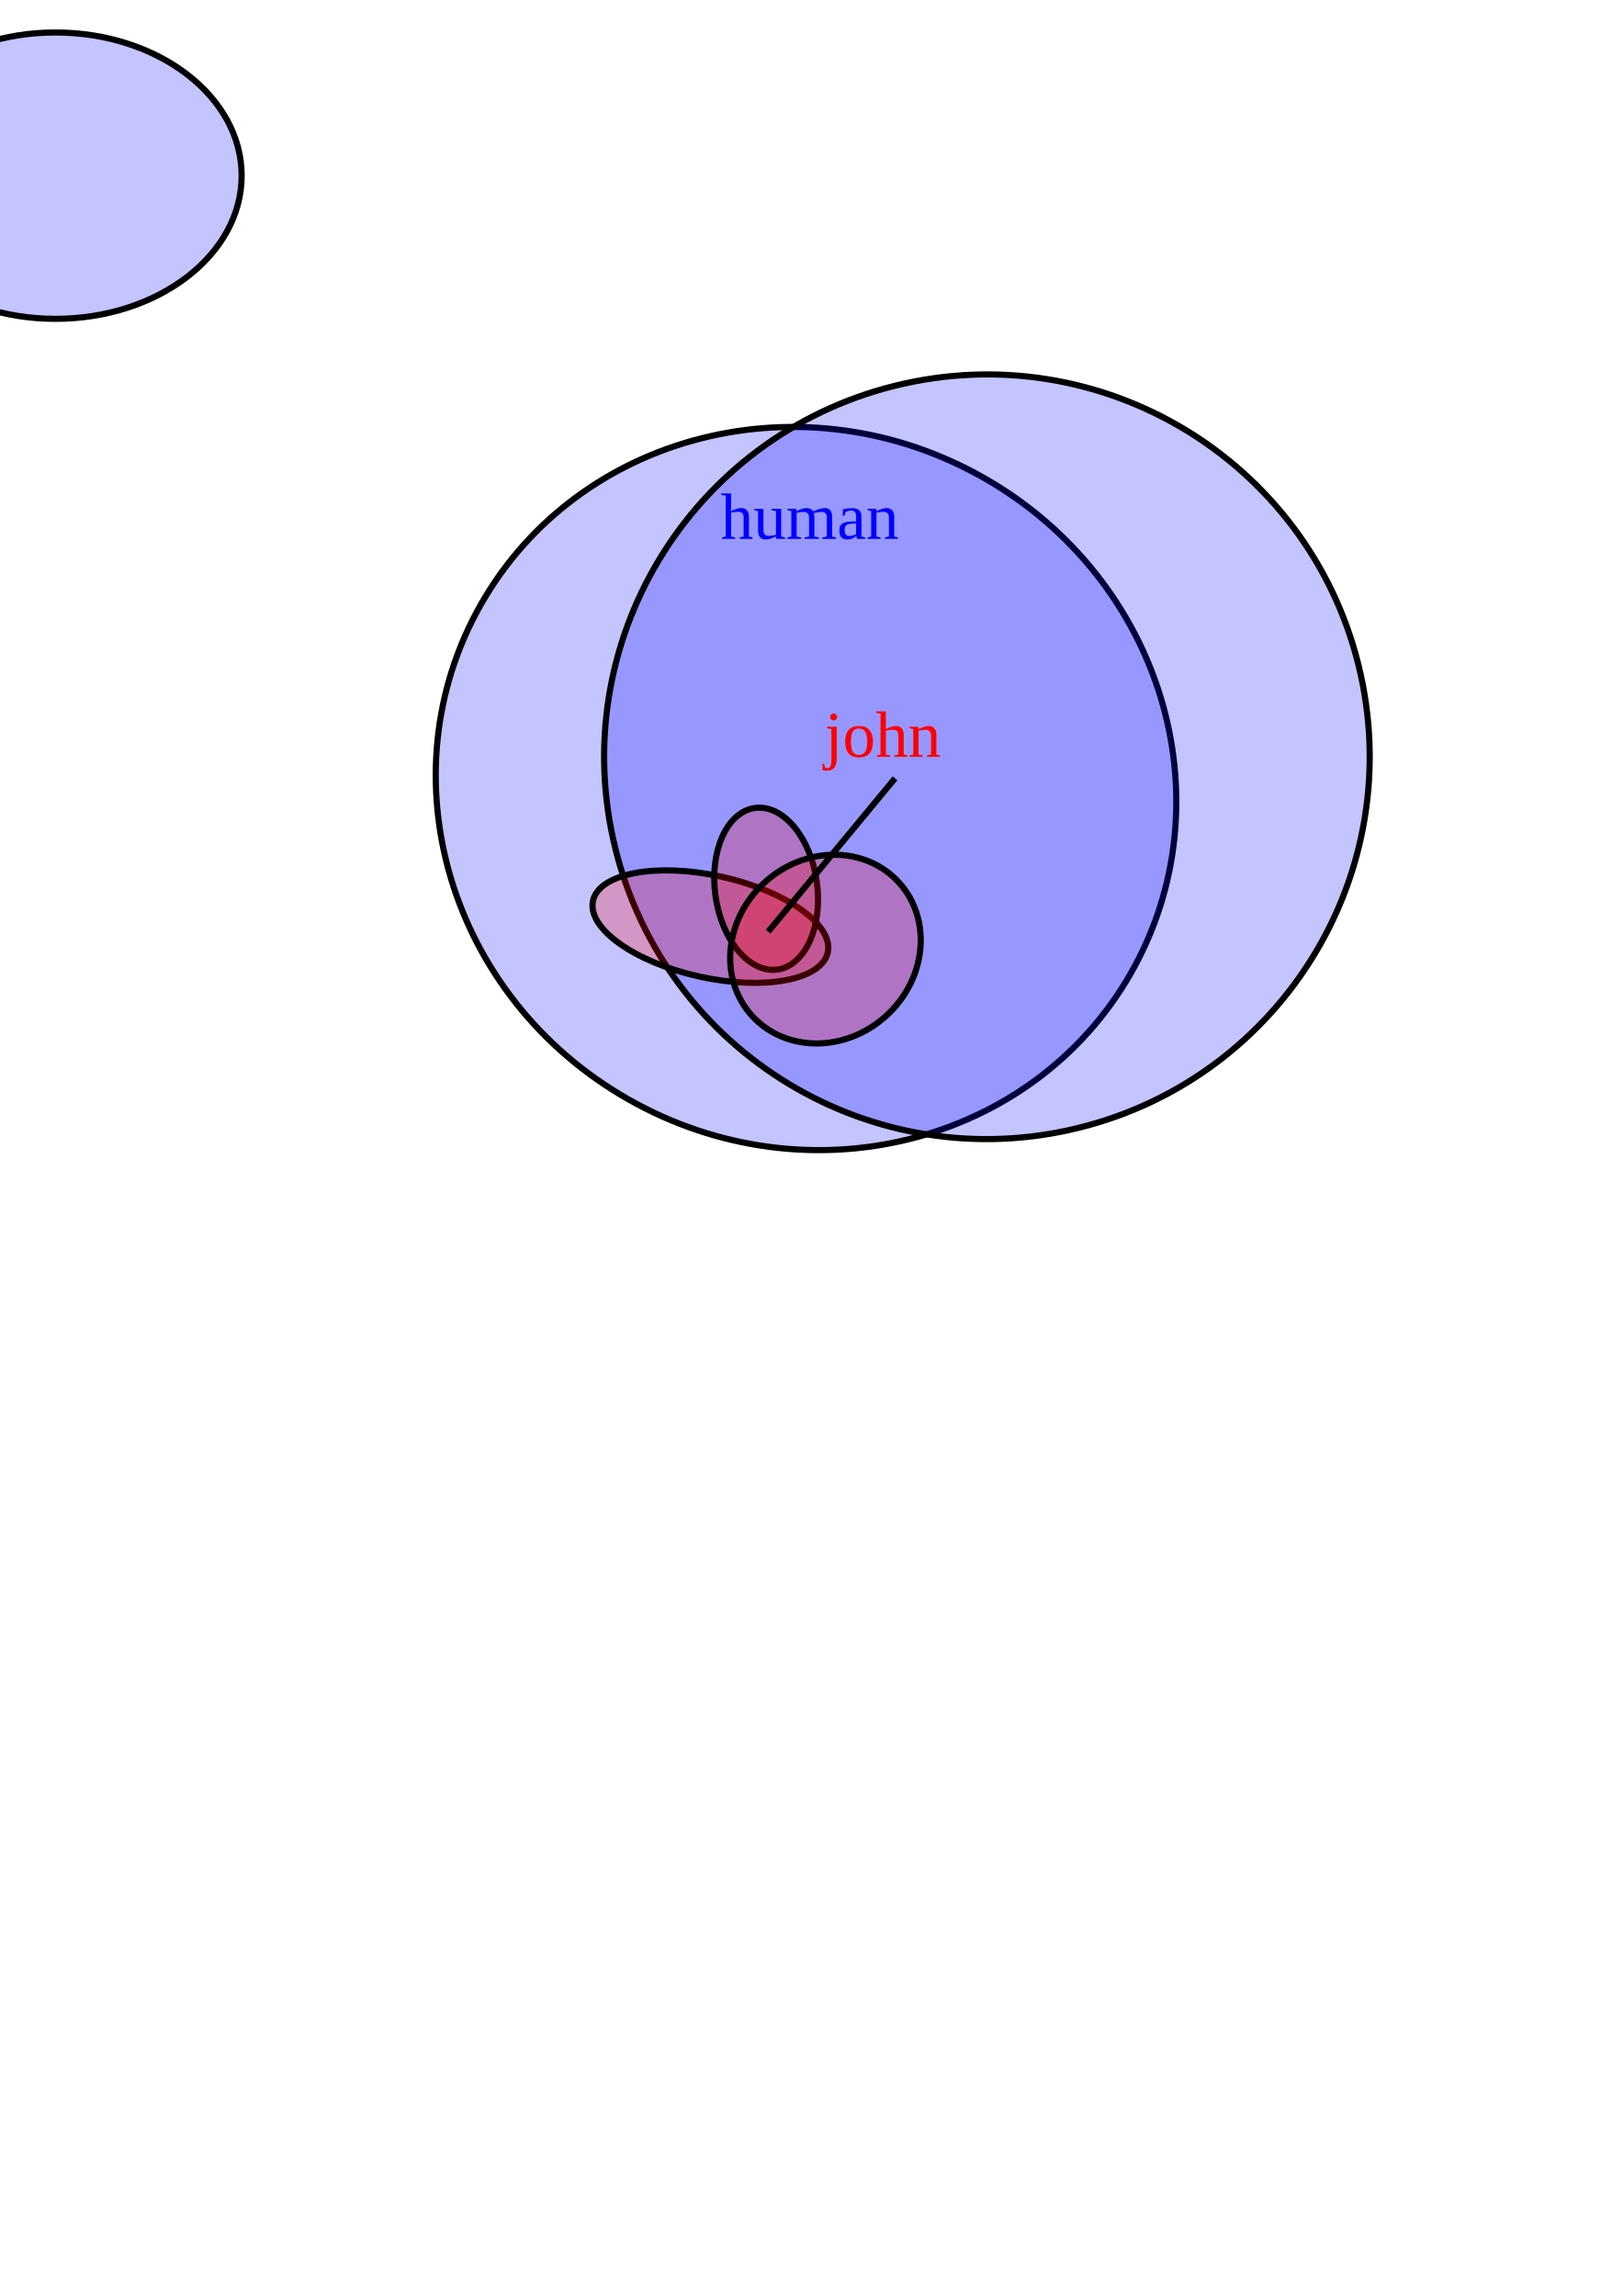
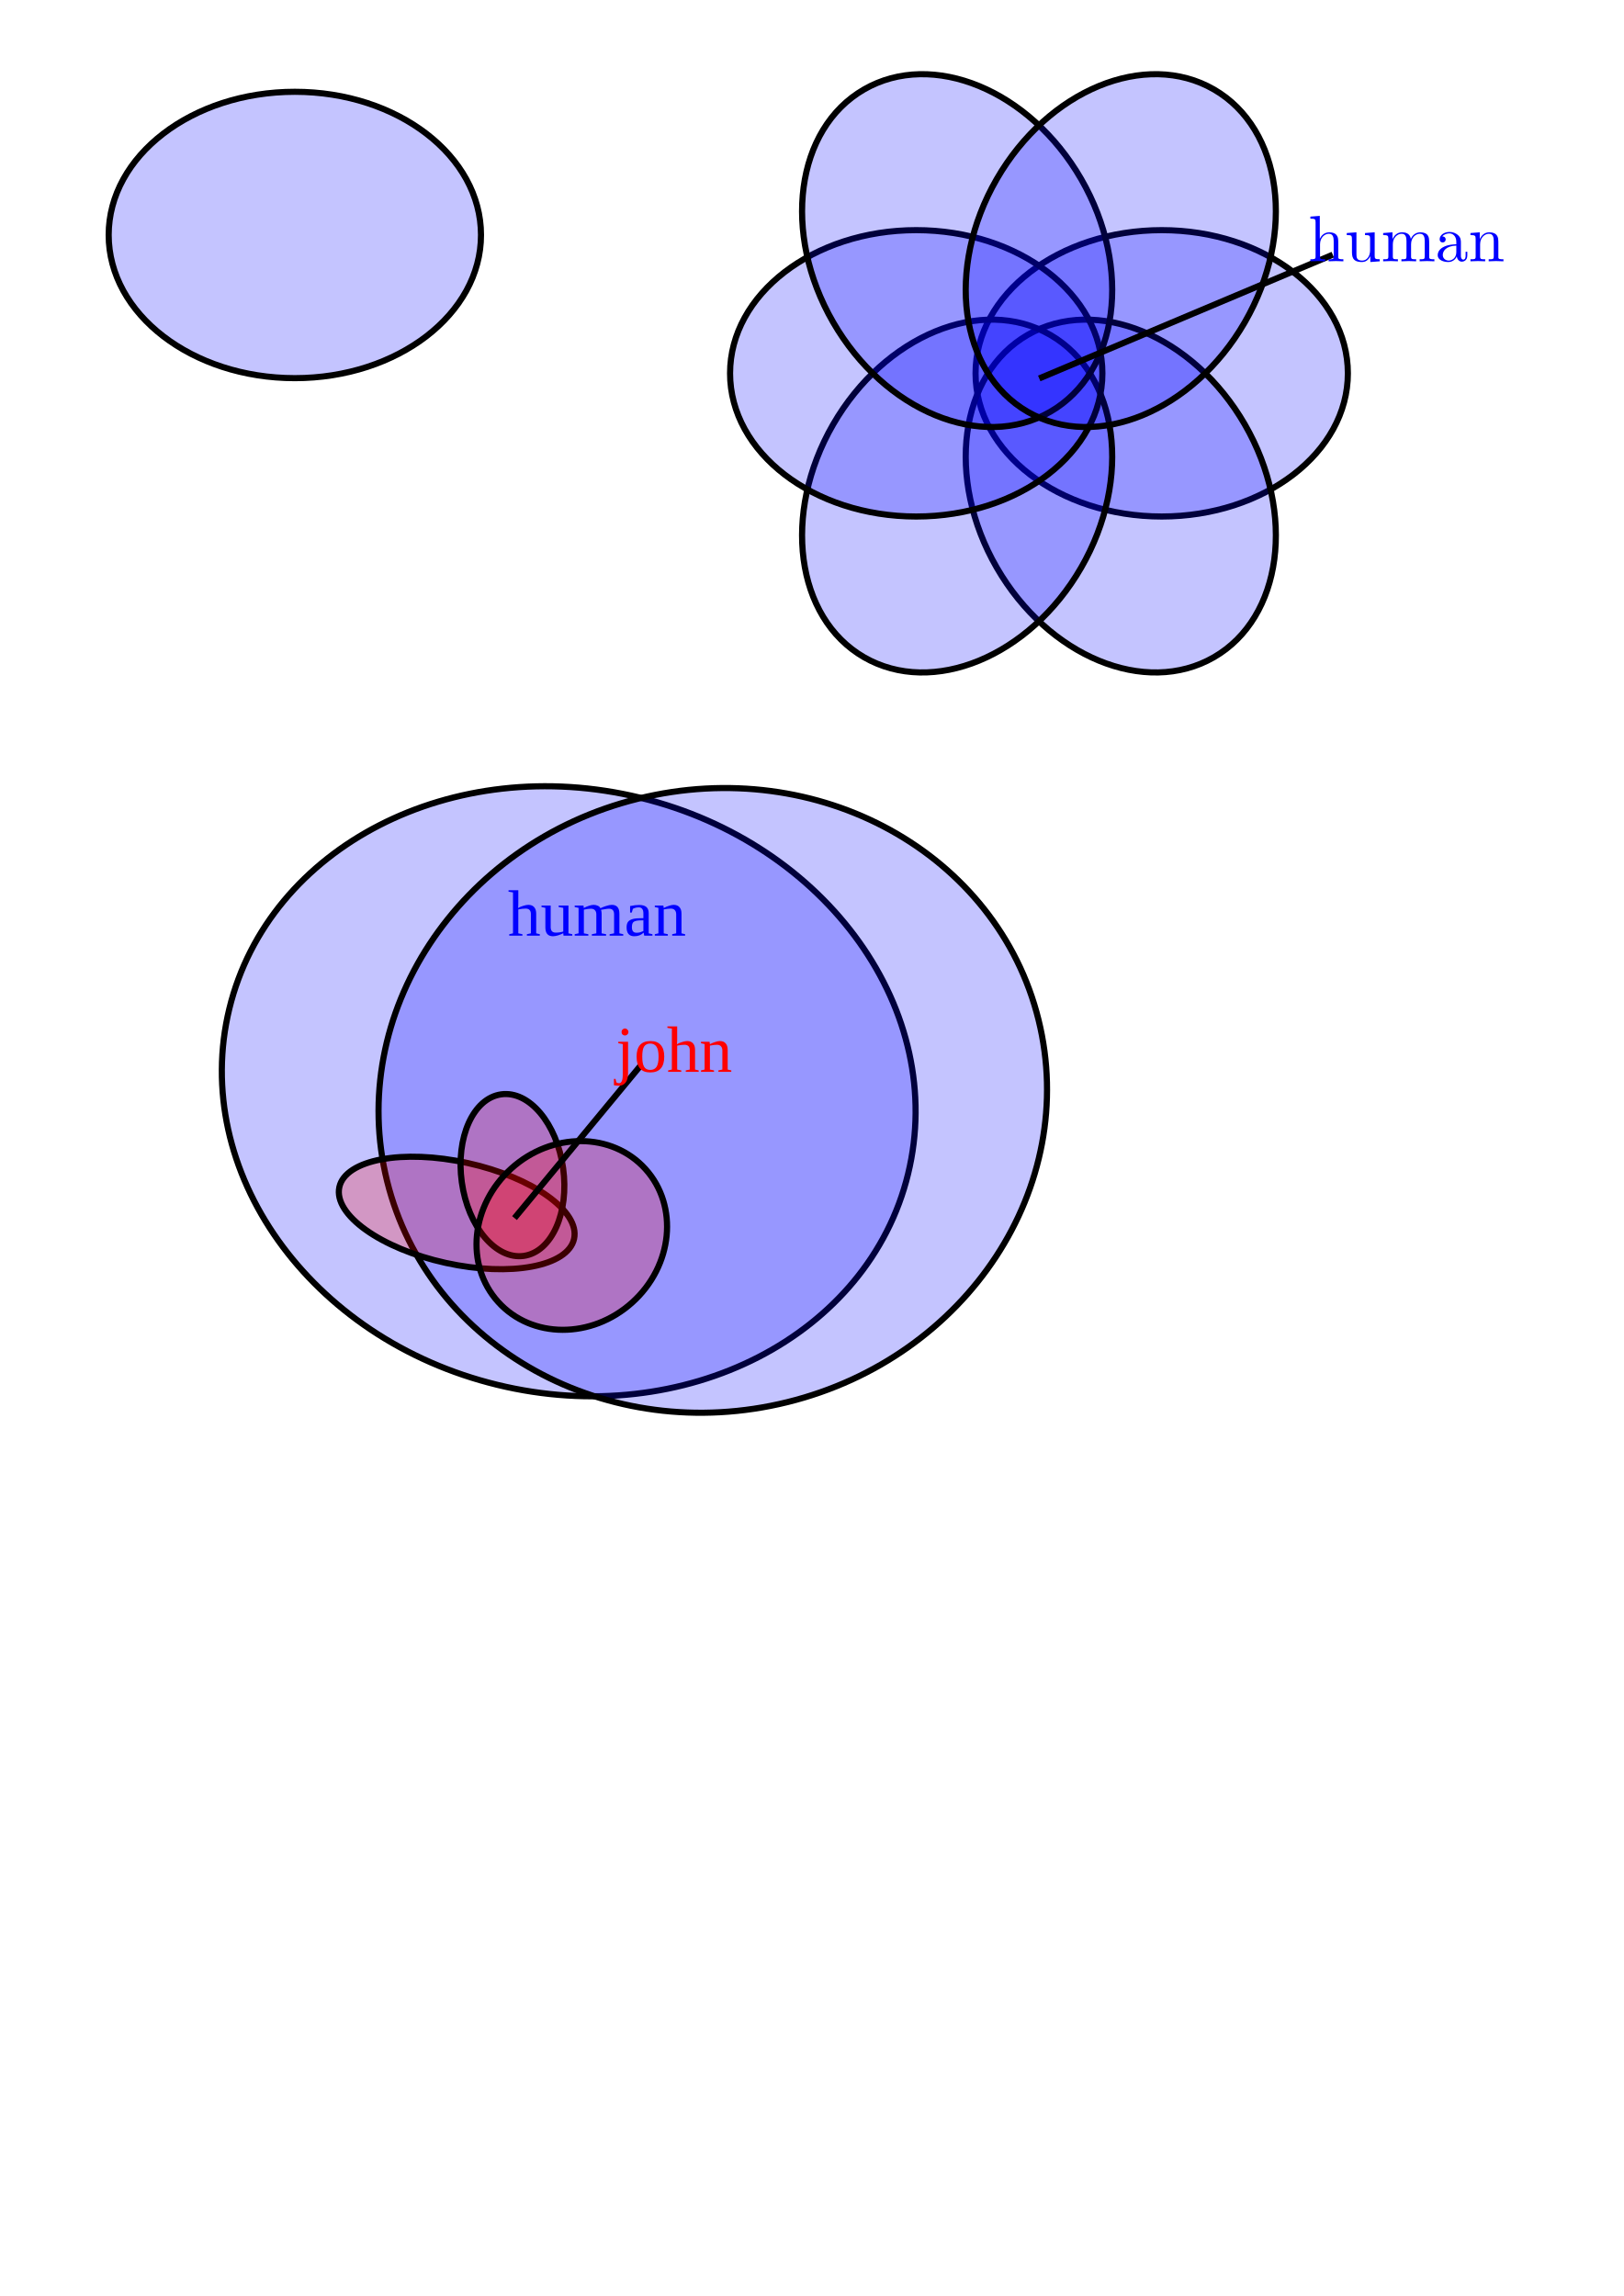
<svg xmlns="http://www.w3.org/2000/svg" xmlns:xlink="http://www.w3.org/1999/xlink" width="210mm" height="297mm" viewBox="0 0 210 297" version="1.1" id="svg8">
  <defs id="defs2" />
  <g id="layer1">
-     <ellipse style="opacity:1;vector-effect:none;fill:#0000ff;fill-opacity:0.234;stroke:#000000;stroke-width:0.794;stroke-linecap:butt;stroke-linejoin:miter;stroke-miterlimit:4;stroke-dasharray:none;stroke-dashoffset:0;stroke-opacity:1" id="path10" cx="140.15" cy="40.367" rx="48.328" ry="46.302" transform="rotate(28.30889)" />
-     <ellipse style="opacity:1;vector-effect:none;fill:#0000ff;fill-opacity:0.234;stroke:#000000;stroke-width:0.794;stroke-linecap:butt;stroke-linejoin:miter;stroke-miterlimit:4;stroke-dasharray:none;stroke-dashoffset:0;stroke-opacity:1" id="path12" cx="125.69" cy="-100.386" rx="49.443" ry="49.5" transform="rotate(76.09888)" />
-     <ellipse style="opacity:1;fill:#0000ff;fill-opacity:0.234;stroke:#000000;stroke-width:0.794;stroke-linecap:butt;stroke-linejoin:miter;stroke-miterlimit:4;stroke-dasharray:none;stroke-dashoffset:0" id="path14" cx="7.176" cy="22.722" rx="24.077" ry="18.521" />
-     <use x="0" y="0" xlink:href="#path14" id="use40" transform="translate(-63.30233,69.49034)" width="100%" height="100%" style="fill:#00ffff" />
-     <use x="0" y="0" xlink:href="#path14" transform="rotate(60,-101.0494,6.000699)" id="use42" width="100%" height="100%" style="fill:#00ffff" />
-     <use x="0" y="0" xlink:href="#path14" transform="rotate(120,-62.34708,39.49316)" id="use44" width="100%" height="100%" style="fill:#00ffff" />
-     <use x="0" y="0" xlink:href="#path14" transform="rotate(180,-40.35006,57.46733)" id="use46" width="100%" height="100%" style="fill:#00ffff" />
-     <use x="0" y="0" xlink:href="#path14" transform="rotate(-120,-22.22681,75.44145)" id="use48" width="100%" height="100%" style="fill:#00ffff" />
-     <use x="0" y="0" xlink:href="#path14" transform="rotate(-60,19.31136,108.934)" id="use50" width="100%" height="100%" style="fill:#00ffff" />
-     <path style="fill:none;stroke:#000000;stroke-width:0.794;stroke-linecap:butt;stroke-linejoin:miter;stroke-miterlimit:4;stroke-dasharray:none;stroke-opacity:1" d="M -71.967,92.874 -33.999,76.867 v 0" id="path879" />
-     <text xml:space="preserve" style="font-style:normal;font-variant:normal;font-weight:normal;font-stretch:normal;font-size:7.056px;line-height:1.25;font-family:'Times New Roman';-inkscape-font-specification:'Times New Roman, Normal';font-variant-ligatures:normal;font-variant-caps:normal;font-variant-numeric:normal;font-feature-settings:normal;text-align:center;letter-spacing:0px;word-spacing:0px;writing-mode:lr-tb;text-anchor:middle;fill:#0000ff;fill-opacity:1;stroke:none;stroke-width:0.265" x="-20.048" y="77.721" id="text883">
-       <tspan id="tspan881" x="-20.048" y="77.721" style="font-style:normal;font-variant:normal;font-weight:normal;font-stretch:normal;font-size:8.467px;font-family:'Latin Modern Math';-inkscape-font-specification:'Latin Modern Math';fill:#0000ff;stroke-width:0.265">human</tspan>
+     <ellipse style="opacity:1;vector-effect:none;fill:#0000ff;fill-opacity:0.234;stroke:#000000;stroke-width:0.794;stroke-linecap:butt;stroke-linejoin:miter;stroke-miterlimit:4;stroke-dasharray:none;stroke-dashoffset:0;stroke-opacity:1" id="path10" cx="104.847" cy="119.765" rx="45.174" ry="39.081" transform="rotate(13.67767)" />
+     <ellipse style="opacity:1;vector-effect:none;fill:#0000ff;fill-opacity:0.234;stroke:#000000;stroke-width:0.794;stroke-linecap:butt;stroke-linejoin:miter;stroke-miterlimit:4;stroke-dasharray:none;stroke-dashoffset:0;stroke-opacity:1" id="path12" cx="160.321" cy="-55.291" rx="40.204" ry="43.399" transform="rotate(76.09888)" />
+     <ellipse style="opacity:1;fill:#0000ff;fill-opacity:0.234;stroke:#000000;stroke-width:0.794;stroke-linecap:butt;stroke-linejoin:miter;stroke-miterlimit:4;stroke-dasharray:none;stroke-dashoffset:0" id="path14" cx="38.132" cy="30.395" rx="24.077" ry="18.521" />
+     <use x="0" y="0" xlink:href="#path14" id="use40" transform="translate(112.1164,17.89658)" width="100%" height="100%" style="fill:#00ffff" />
+     <use x="0" y="0" xlink:href="#path14" transform="rotate(60,62.29768,139.794)" id="use42" width="100%" height="100%" style="fill:#00ffff" />
+     <use x="0" y="0" xlink:href="#path14" transform="rotate(120,71.21237,72.00825)" id="use44" width="100%" height="100%" style="fill:#00ffff" />
+     <use x="0" y="0" xlink:href="#path14" transform="rotate(180,78.31556,39.34338)" id="use46" width="100%" height="100%" style="fill:#00ffff" />
+     <use x="0" y="0" xlink:href="#path14" transform="rotate(-120,81.54498,6.678465)" id="use48" width="100%" height="100%" style="fill:#00ffff" />
+     <use x="0" y="0" xlink:href="#path14" transform="rotate(-60,93.29549,-61.10705)" id="use50" width="100%" height="100%" style="fill:#00ffff" />
+     <path style="fill:none;stroke:#000000;stroke-width:0.794;stroke-linecap:butt;stroke-linejoin:miter;stroke-miterlimit:4;stroke-dasharray:none;stroke-opacity:1" d="m 134.408,48.953 37.968,-16.007 v 0" id="path879" />
+     <text xml:space="preserve" style="font-style:normal;font-variant:normal;font-weight:normal;font-stretch:normal;font-size:7.056px;line-height:1.25;font-family:'Times New Roman';-inkscape-font-specification:'Times New Roman, Normal';font-variant-ligatures:normal;font-variant-caps:normal;font-variant-numeric:normal;font-feature-settings:normal;text-align:center;letter-spacing:0px;word-spacing:0px;writing-mode:lr-tb;text-anchor:middle;fill:#0000ff;fill-opacity:1;stroke:none;stroke-width:0.265" x="186.327" y="33.8" id="text883">
+       <tspan id="tspan881" x="186.327" y="33.8" style="font-style:normal;font-variant:normal;font-weight:normal;font-stretch:normal;font-size:8.467px;font-family:'Latin Modern Math';-inkscape-font-specification:'Latin Modern Math';fill:#0000ff;stroke-width:0.265">human</tspan>
    </text>
-     <ellipse style="opacity:1;vector-effect:none;fill:#ff0000;fill-opacity:0.234;stroke:#000000;stroke-width:0.794;stroke-linecap:butt;stroke-linejoin:miter;stroke-miterlimit:4;stroke-dasharray:none;stroke-dashoffset:0;stroke-opacity:1" id="path899" cx="115.525" cy="97.273" rx="15.544" ry="6.615" transform="rotate(12.43143)" />
-     <ellipse style="opacity:1;vector-effect:none;fill:#ff0000;fill-opacity:0.234;stroke:#000000;stroke-width:0.794;stroke-linecap:butt;stroke-linejoin:miter;stroke-miterlimit:4;stroke-dasharray:none;stroke-dashoffset:0;stroke-opacity:1" id="path899-3" cx="127.578" cy="-82.215" rx="10.55" ry="6.615" transform="rotate(82.04159)" />
-     <ellipse style="opacity:1;vector-effect:none;fill:#ff0000;fill-opacity:0.234;stroke:#000000;stroke-width:0.794;stroke-linecap:butt;stroke-linejoin:miter;stroke-miterlimit:4;stroke-dasharray:none;stroke-dashoffset:0;stroke-opacity:1" id="path899-6" cx="-3.04" cy="162.669" rx="12.83" ry="11.672" transform="rotate(-42.07993)" />
-     <path style="fill:none;stroke:#000000;stroke-width:0.794;stroke-linecap:butt;stroke-linejoin:miter;stroke-miterlimit:4;stroke-dasharray:none;stroke-opacity:1" d="m 99.351,120.523 16.404,-19.844 v 0" id="path935" />
-     <text xml:space="preserve" style="font-style:normal;font-variant:normal;font-weight:normal;font-stretch:normal;font-size:8.467px;line-height:1.25;font-family:'Times New Roman';-inkscape-font-specification:'Times New Roman, Normal';font-variant-ligatures:normal;font-variant-caps:normal;font-variant-numeric:normal;font-feature-settings:normal;text-align:center;letter-spacing:0px;word-spacing:0px;writing-mode:lr-tb;text-anchor:middle;fill:#ff0000;fill-opacity:1;stroke:none;stroke-width:0.265" x="119.459" y="97.901" id="text939">
-       <tspan id="tspan937" x="119.459" y="97.901" style="font-size:8.467px;fill:#ff0000;stroke-width:0.265">john</tspan>
+     <ellipse style="opacity:1;vector-effect:none;fill:#ff0000;fill-opacity:0.234;stroke:#000000;stroke-width:0.794;stroke-linecap:butt;stroke-linejoin:miter;stroke-miterlimit:4;stroke-dasharray:none;stroke-dashoffset:0;stroke-opacity:1" id="path899" cx="91.46" cy="140.509" rx="15.544" ry="6.615" transform="rotate(12.43143)" />
+     <ellipse style="opacity:1;vector-effect:none;fill:#ff0000;fill-opacity:0.234;stroke:#000000;stroke-width:0.794;stroke-linecap:butt;stroke-linejoin:miter;stroke-miterlimit:4;stroke-dasharray:none;stroke-dashoffset:0;stroke-opacity:1" id="path899-3" cx="159.721" cy="-44.594" rx="10.55" ry="6.615" transform="rotate(82.04159)" />
+     <ellipse style="opacity:1;vector-effect:none;fill:#ff0000;fill-opacity:0.234;stroke:#000000;stroke-width:0.794;stroke-linecap:butt;stroke-linejoin:miter;stroke-miterlimit:4;stroke-dasharray:none;stroke-dashoffset:0;stroke-opacity:1" id="path899-6" cx="-52.214" cy="168.175" rx="12.83" ry="11.672" transform="rotate(-42.07993)" />
+     <path style="fill:none;stroke:#000000;stroke-width:0.794;stroke-linecap:butt;stroke-linejoin:miter;stroke-miterlimit:4;stroke-dasharray:none;stroke-opacity:1" d="m 66.543,157.565 16.404,-19.844 v 0" id="path935" />
+     <text xml:space="preserve" style="font-style:normal;font-variant:normal;font-weight:normal;font-stretch:normal;font-size:8.467px;line-height:1.25;font-family:'Times New Roman';-inkscape-font-specification:'Times New Roman, Normal';font-variant-ligatures:normal;font-variant-caps:normal;font-variant-numeric:normal;font-feature-settings:normal;text-align:center;letter-spacing:0px;word-spacing:0px;writing-mode:lr-tb;text-anchor:middle;fill:#ff0000;fill-opacity:1;stroke:none;stroke-width:0.265" x="92.472" y="138.647" id="text939">
+       <tspan id="tspan937" x="92.472" y="138.647" style="font-size:8.467px;fill:#ff0000;stroke-width:0.265">john</tspan>
    </text>
-     <text xml:space="preserve" style="font-style:normal;font-variant:normal;font-weight:normal;font-stretch:normal;font-size:8.467px;line-height:1.25;font-family:'Times New Roman';-inkscape-font-specification:'Times New Roman, Normal';font-variant-ligatures:normal;font-variant-caps:normal;font-variant-numeric:normal;font-feature-settings:normal;text-align:center;letter-spacing:0px;word-spacing:0px;writing-mode:lr-tb;text-anchor:middle;fill:#0000ff;fill-opacity:1;stroke:none;stroke-width:0.265" x="110.021" y="69.705" id="text933">
-       <tspan id="tspan931" x="110.021" y="69.705" style="font-size:8.467px;fill:#0000ff;stroke-width:0.265">human</tspan>
+     <text xml:space="preserve" style="font-style:normal;font-variant:normal;font-weight:normal;font-stretch:normal;font-size:8.467px;line-height:1.25;font-family:'Times New Roman';-inkscape-font-specification:'Times New Roman, Normal';font-variant-ligatures:normal;font-variant-caps:normal;font-variant-numeric:normal;font-feature-settings:normal;text-align:center;letter-spacing:0px;word-spacing:0px;writing-mode:lr-tb;text-anchor:middle;fill:#0000ff;fill-opacity:1;stroke:none;stroke-width:0.265" x="82.505" y="121.034" id="text933">
+       <tspan id="tspan931" x="82.505" y="121.034" style="font-size:8.467px;fill:#0000ff;stroke-width:0.265">human</tspan>
    </text>
  </g>
</svg>
